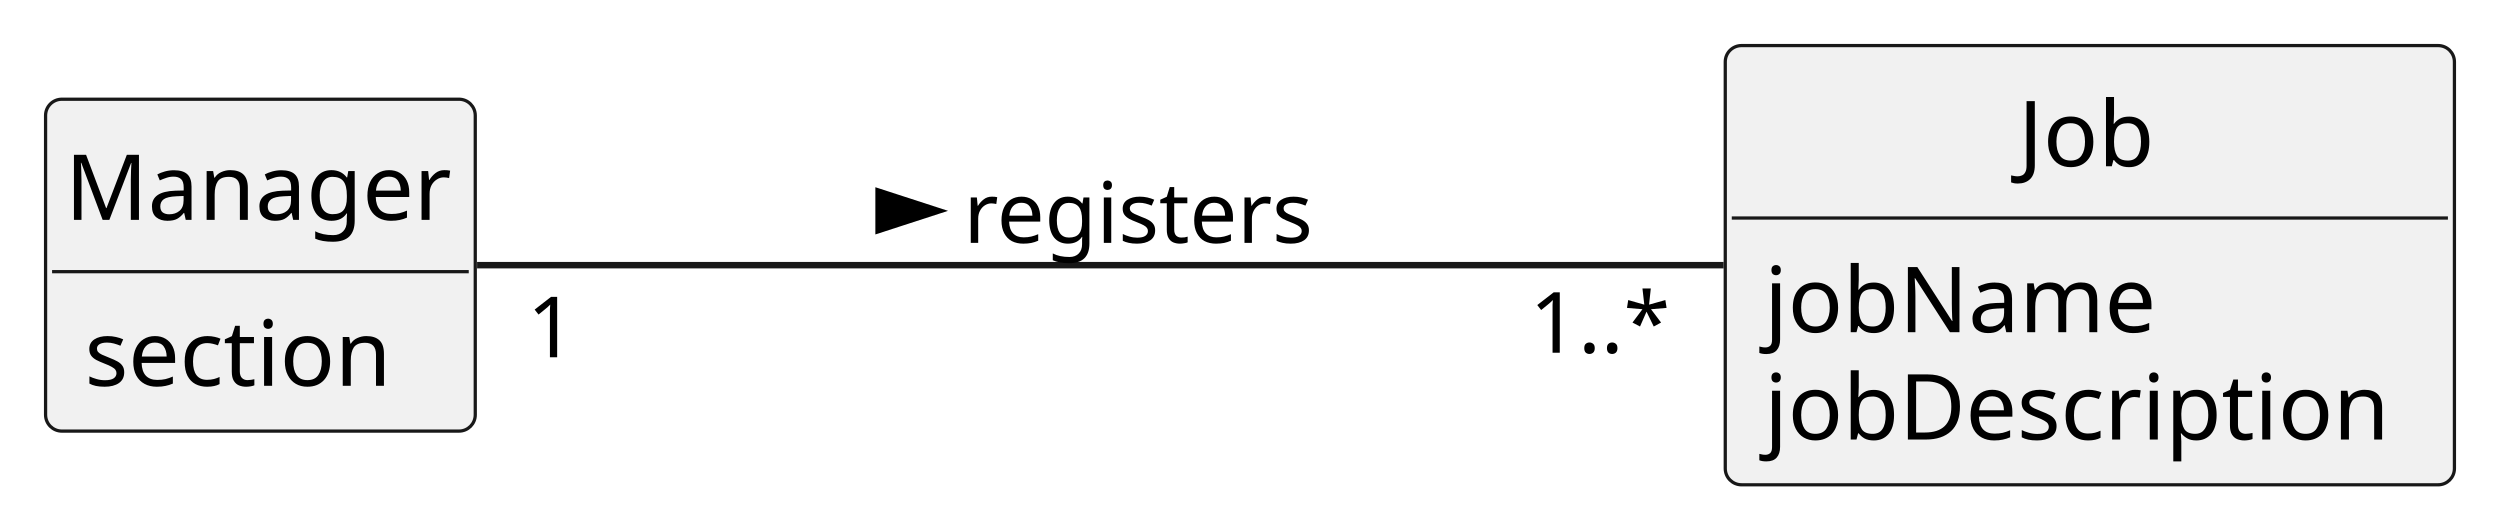
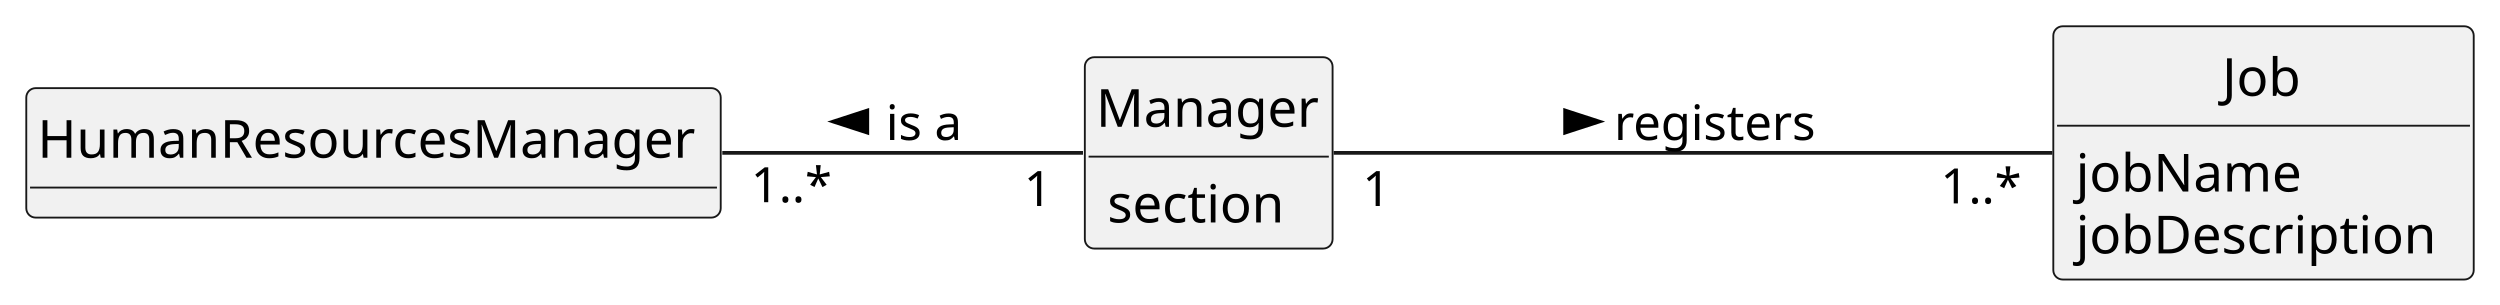
- <svg xmlns="http://www.w3.org/2000/svg" contentStyleType="text/css" height="81px" preserveAspectRatio="none" style="width:384px;height:81px;background:#FFFFFF;" version="1.1" viewBox="0 0 384 81" width="384px" zoomAndPan="magnify">
+ <svg xmlns="http://www.w3.org/2000/svg" contentStyleType="text/css" height="81px" preserveAspectRatio="none" style="width:666px;height:81px;background:#FFFFFF;" version="1.1" viewBox="0 0 666 81" width="666px" zoomAndPan="magnify">
  <defs />
  <g>
+     <g id="elem_HumanResourcesManager">
+       <rect codeLine="9" fill="#F1F1F1" height="34.488" id="HumanResourcesManager" rx="2.5" ry="2.5" style="stroke:#181818;stroke-width:0.5;" width="185" x="7" y="23.48" />
+       <text fill="#000000" font-family="sans-serif" font-size="14" lengthAdjust="spacing" textLength="179" x="10" y="42.015">HumanResourcesManager</text>
+       <line style="stroke:#181818;stroke-width:0.5;" x1="8" x2="191" y1="49.968" y2="49.968" />
+     </g>
    <g id="elem_Manager">
-       <rect codeLine="9" fill="#F1F1F1" height="50.977" id="Manager" rx="2.5" ry="2.5" style="stroke:#181818;stroke-width:0.5;" width="66" x="7" y="15.24" />
-       <text fill="#000000" font-family="sans-serif" font-size="14" lengthAdjust="spacing" textLength="60" x="10" y="33.775">Manager</text>
-       <line style="stroke:#181818;stroke-width:0.5;" x1="8" x2="72" y1="41.728" y2="41.728" />
-       <text fill="#000000" font-family="sans-serif" font-size="14" lengthAdjust="spacing" textLength="49" x="13" y="59.263">section</text>
+       <rect codeLine="13" fill="#F1F1F1" height="50.977" id="Manager" rx="2.5" ry="2.5" style="stroke:#181818;stroke-width:0.5;" width="66" x="289" y="15.24" />
+       <text fill="#000000" font-family="sans-serif" font-size="14" lengthAdjust="spacing" textLength="60" x="292" y="33.775">Manager</text>
+       <line style="stroke:#181818;stroke-width:0.5;" x1="290" x2="354" y1="41.728" y2="41.728" />
+       <text fill="#000000" font-family="sans-serif" font-size="14" lengthAdjust="spacing" textLength="49" x="295" y="59.263">section</text>
    </g>
    <g id="elem_Job">
-       <rect codeLine="13" fill="#F1F1F1" height="67.465" id="Job" rx="2.5" ry="2.5" style="stroke:#181818;stroke-width:0.5;" width="112" x="265" y="7" />
-       <text fill="#000000" font-family="sans-serif" font-size="14" lengthAdjust="spacing" textLength="22" x="310" y="25.535">Job</text>
-       <line style="stroke:#181818;stroke-width:0.5;" x1="266" x2="376" y1="33.488" y2="33.488" />
-       <text fill="#000000" font-family="sans-serif" font-size="14" lengthAdjust="spacing" textLength="61" x="271" y="51.023">jobName</text>
-       <text fill="#000000" font-family="sans-serif" font-size="14" lengthAdjust="spacing" textLength="100" x="271" y="67.512">jobDescription</text>
+       <rect codeLine="17" fill="#F1F1F1" height="67.465" id="Job" rx="2.5" ry="2.5" style="stroke:#181818;stroke-width:0.5;" width="112" x="547" y="7" />
+       <text fill="#000000" font-family="sans-serif" font-size="14" lengthAdjust="spacing" textLength="22" x="592" y="25.535">Job</text>
+       <line style="stroke:#181818;stroke-width:0.5;" x1="548" x2="658" y1="33.488" y2="33.488" />
+       <text fill="#000000" font-family="sans-serif" font-size="14" lengthAdjust="spacing" textLength="61" x="553" y="51.023">jobName</text>
+       <text fill="#000000" font-family="sans-serif" font-size="14" lengthAdjust="spacing" textLength="100" x="553" y="67.512">jobDescription</text>
    </g>
    <g id="link_Manager_Job">
-       <path codeLine="18" d="M73.28,40.73 C120.11,40.73 207.54,40.73 264.75,40.73 " fill="none" id="Manager-Job" style="stroke:#181818;stroke-width:1.0;" />
-       <polygon fill="#000000" points="144,32.385,134.955,29.446,134.955,35.324,144,32.385" style="stroke:#000000;stroke-width:1.0;" />
-       <text fill="#000000" font-family="sans-serif" font-size="13" lengthAdjust="spacing" textLength="55" x="148" y="37.298">registers</text>
-       <text fill="#000000" font-family="sans-serif" font-size="13" lengthAdjust="spacing" textLength="8" x="80.969" y="54.878">1</text>
-       <text fill="#000000" font-family="sans-serif" font-size="13" lengthAdjust="spacing" textLength="22" x="234.974" y="54.183">1..*</text>
+       <path codeLine="22" d="M355.28,40.73 C402.11,40.73 489.54,40.73 546.75,40.73 " fill="none" id="Manager-Job" style="stroke:#181818;stroke-width:1.0;" />
+       <polygon fill="#000000" points="426,32.385,416.955,29.446,416.955,35.324,426,32.385" style="stroke:#000000;stroke-width:1.0;" />
+       <text fill="#000000" font-family="sans-serif" font-size="13" lengthAdjust="spacing" textLength="55" x="430" y="37.298">registers</text>
+       <text fill="#000000" font-family="sans-serif" font-size="13" lengthAdjust="spacing" textLength="8" x="362.969" y="54.878">1</text>
+       <text fill="#000000" font-family="sans-serif" font-size="13" lengthAdjust="spacing" textLength="22" x="516.974" y="54.183">1..*</text>
+     </g>
+     <g id="link_HumanResourcesManager_Manager">
+       <path codeLine="23" d="M192.42,40.73 C226.57,40.73 263.13,40.73 288.51,40.73 " fill="none" id="HumanResourcesManager-Manager" style="stroke:#181818;stroke-width:1.0;" />
+       <polygon fill="#000000" points="222,32.385,231.045,35.324,231.045,29.446,222,32.385" style="stroke:#000000;stroke-width:1.0;" />
+       <text fill="#000000" font-family="sans-serif" font-size="13" lengthAdjust="spacing" textLength="22" x="236" y="37.298">is a</text>
+       <text fill="#000000" font-family="sans-serif" font-size="13" lengthAdjust="spacing" textLength="22" x="200.052" y="53.861">1..*</text>
+       <text fill="#000000" font-family="sans-serif" font-size="13" lengthAdjust="spacing" textLength="8" x="272.778" y="54.878">1</text>
    </g>
  </g>
</svg>
